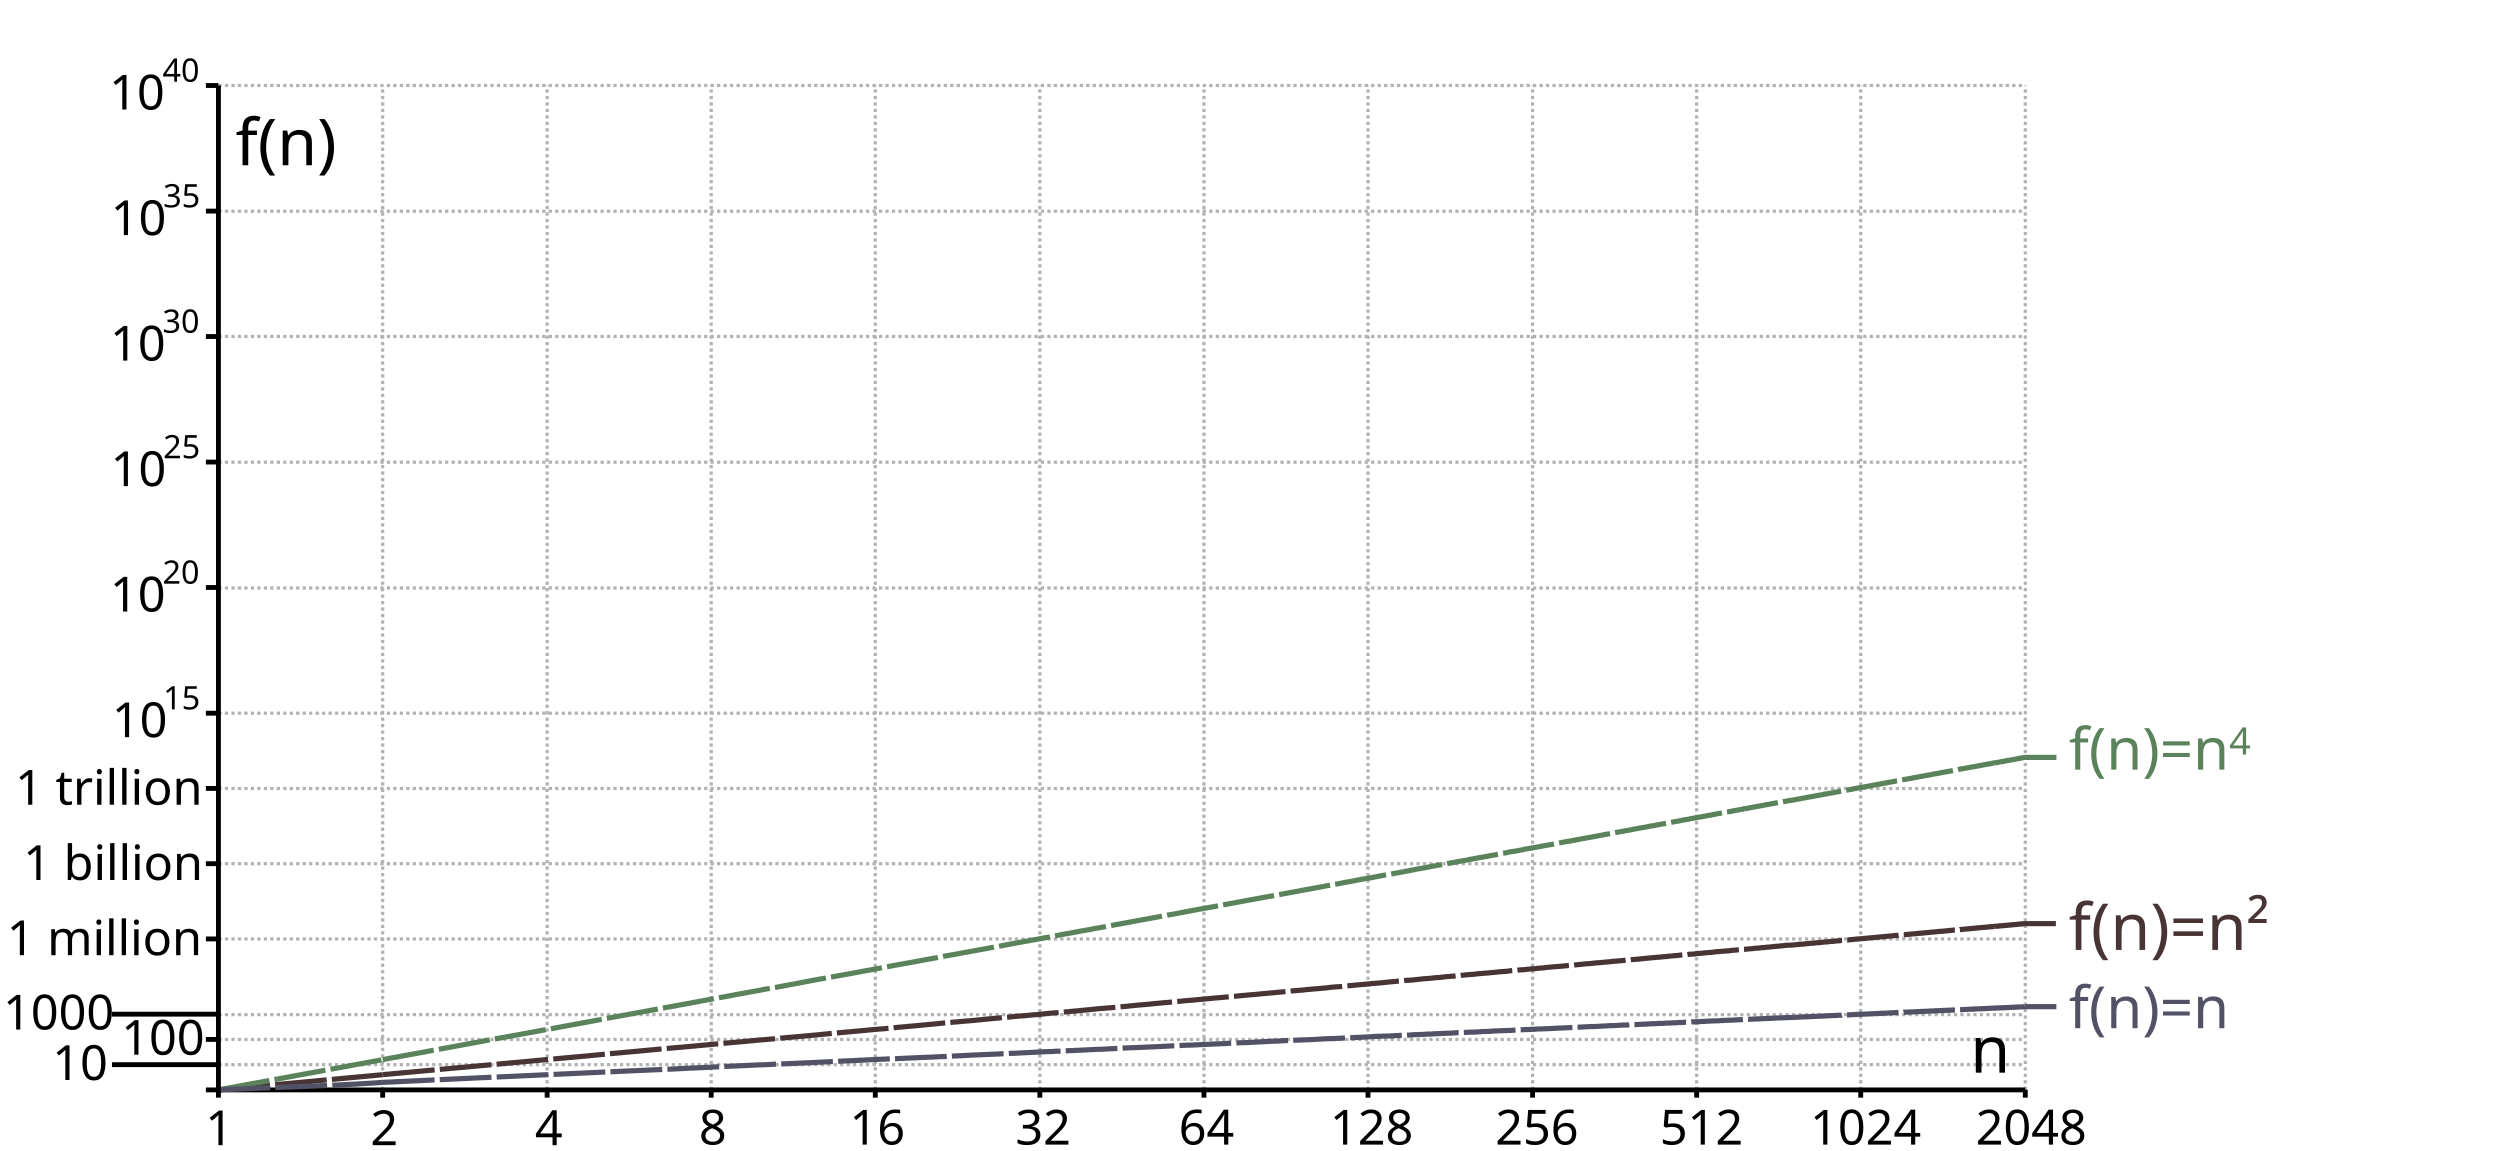
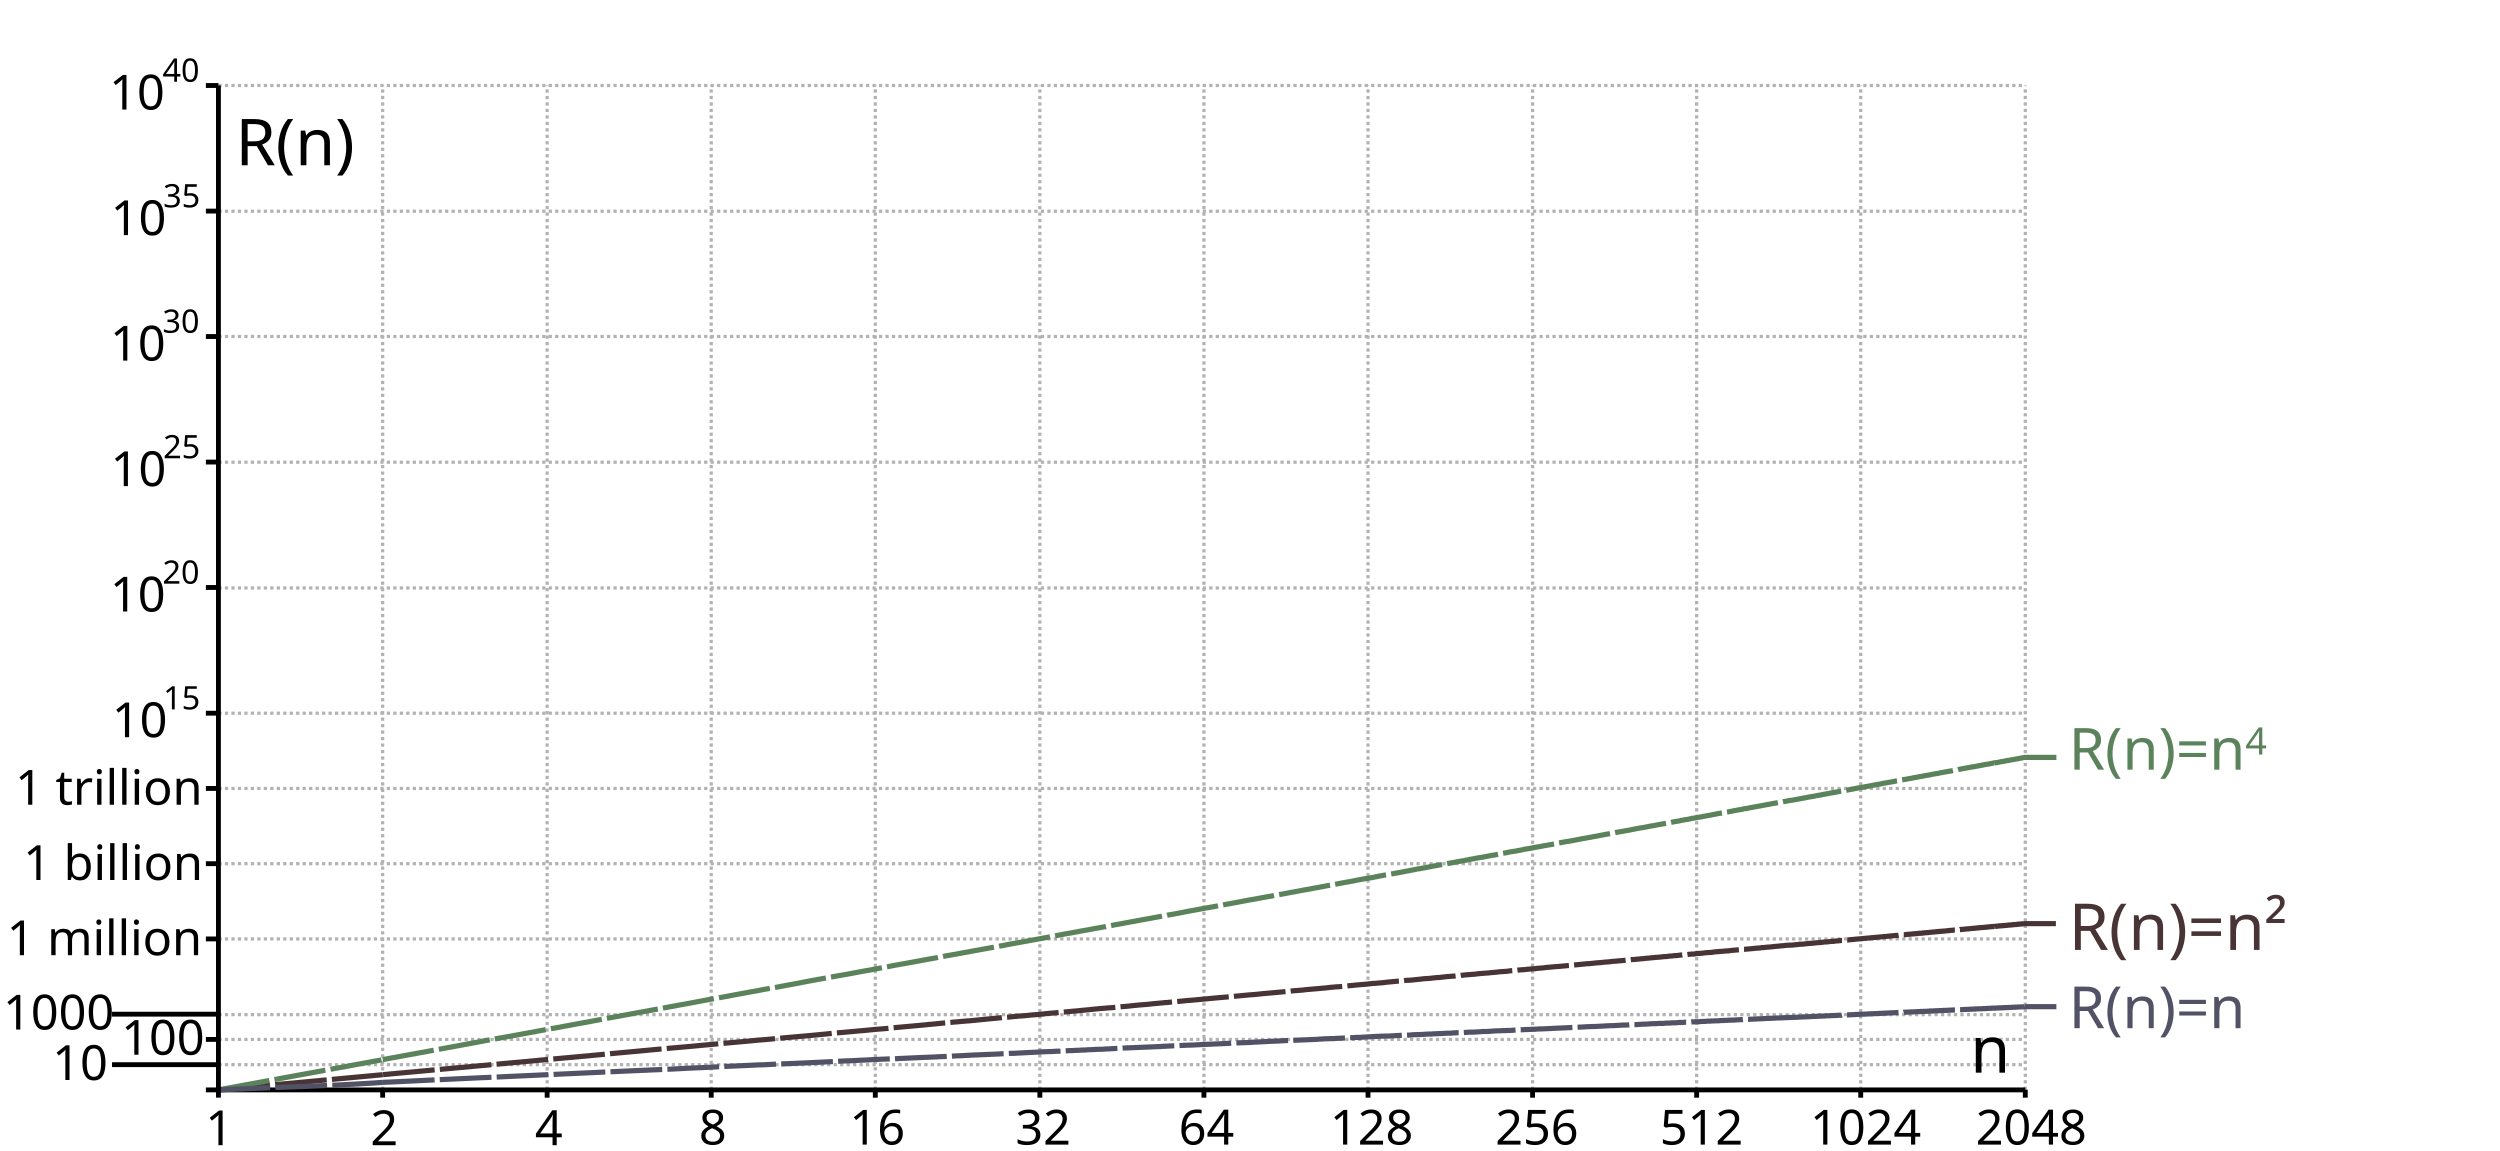
<svg xmlns="http://www.w3.org/2000/svg" height="237pt" viewBox="0 0 515 237" width="515pt">
  <g fill="none">
    <g stroke="#b2b2b2" stroke-dasharray=".667 .667 .667 .667" stroke-width=".667">
      <path d="m417.21 224.52v-206.9" />
      <path d="m44.998 214.12h372.2" />
      <path d="m44.998 219.32h372.2" />
      <path d="m44.998 209.02h372.2" />
      <path d="m44.998 17.614h372.2" />
      <path d="m44.998 43.514h372.2" />
      <path d="m44.998 193.42h372.2" />
      <path d="m44.998 162.42h372.2" />
      <path d="m44.998 121.12h372.2" />
      <path d="m44.998 69.314h372.2" />
      <path d="m44.998 177.92h372.2" />
      <path d="m44.998 146.92h372.2" />
      <path d="m44.998 95.214h372.2" />
      <path d="m78.828 224.52v-206.9" />
      <path d="m112.71 224.52v-206.9" />
      <path d="m146.51 224.52v-206.9" />
      <path d="m180.31 224.52v-206.9" />
      <path d="m214.21 224.52v-206.9" />
      <path d="m248.01 224.52v-206.9" />
      <path d="m281.81 224.52v-206.9" />
      <path d="m315.71 224.52v-206.9" />
      <path d="m349.51 224.52v-206.9" />
      <path d="m383.31 224.52v-206.9" />
    </g>
    <g stroke="#000" stroke-width="1">
      <path d="m42.408 224.52h374.8" />
      <path d="m112.71 226.12v-1.64" />
      <path d="m180.31 226.12v-1.64" />
      <path d="m383.31 226.12v-1.64" />
    </g>
    <g stroke-dasharray="10.668 1.067 10.668 1.067" stroke-width="1.067">
      <path d="m44.998 224.513 2.146-.186c9.994-.946 20-1.863 30-2.784l1.707-.154m338.2-31.12h6.465m-12.61.588.097-.031h.195l.049-.031h.244l.049-.031h.244l.049-.031h.39l.049-.031h.244l.049-.031h.293l.049-.031h.39l.049-.031h.195l.098-.031h.195l.049-.031h.39l.049-.031h.244l.048-.031h.244l.048-.031h.39l.098-.031h.146l.049-.031h.244l.049-.031h.39l.098-.031h.146l.049-.031h.39l.098-.031h.146m-48.33 4.455.195-.031h.146l.146-.031h.098l.292-.031.147-.031h.195l.293-.031.098-.031h.146l.147-.031h.487l.293-.031.244-.031.585-.062.147-.031h.195l.146-.031h.488l.147-.031.292-.031.585-.062h.243l.585-.062.244-.031.293-.031.146-.031h.487l.147-.031.244-.031.585-.062h.39l.146-.031.244-.031.098-.031h.39l.244-.031.146-.031h.146l.244-.031h.244l.243-.031.146-.031h.146l.244-.031h.243l.488-.062.244-.031h.243l.244-.031.243-.031.244-.031h.244l.488-.062h.244l.244-.031.244-.031.244-.031h.244l.195-.031.243-.031h.244l.244-.031.195-.031h.244l.244-.031.195-.031h.244l.195-.031.244-.031h.244l.195-.031.243-.031h.293l.098-.031.146-.031h.341l.244-.031.195-.031h.195l.243-.031.195-.031h.195l.244-.031.244-.031h.195l.098-.031h.293l.244-.031.195-.031h.244l.195-.031.195-.031h.195l.097-.031h.293l.244-.031.195-.031h.195l.098-.031h.293l.243-.031.195-.031h.195l.098-.031h.292l.39-.062h.195l.098-.031h.342l.049-.031h.439l.098-.031.098-.031h.244l.098-.031h.293l.098-.031h.292l.39-.062h.147l.098-.031h.292l.098-.031h.292l.391-.062h.146l.098-.031h.292l.049-.031h.341l.098-.031h.244l.098-.031h.244l.098-.031h.293l.146-.031.195-.031h.195l.049-.031h.293l.049-.031h.293l.097-.031h.244l.098-.031h.244l.098-.031h.244l.098-.031h.292l.049-.031h.293l.049-.031h.292l.049-.031h.292l.098-.031h.195l.097-.031h.244l.098-.031h.244l.049-.031h.293l.098-.031h.195l.097-.031h.244l.098-.031h.243l.049-.031h.243l.098-.031h.244l.098-.031h.195l.098-.031h.244l.098-.031h.39l.098-.031h.195l.098-.031h.244l.049-.031h.244l.049-.031h.244l.098-.031h.244l.049-.031h.39l.049-.031h.292m-332 30.53 1.609-.155c5.609-.488 11.22-1.05 16.83-1.547l1.366-.124 1.414-.124c7.391-.706 14.8-1.349 22.19-2.042l1.317-.124 1.268-.124c4.449-.399 8.92-.818 13.36-1.238l1.804-.154 1.756-.155c2.569-.239 5.136-.48 7.706-.711l2.78-.247 1.366-.124 1.317-.124 1.268-.124 1.22-.093 2.341-.216 2.292-.217 2.195-.186 2.049-.186 2-.185 1.902-.186 1.854-.186 1.756-.154 1.707-.155 1.658-.154.781-.062c1.444-.181 3.056-.278 4.536-.403l.829-.093.927-.093c2.04-.165 4.123-.394 6.145-.557l.829-.093.732-.062.683-.062 1.17-.124 1.024-.093 1.073-.093.537-.062.537-.031.975-.093 1.024-.093.585-.031.585-.062.683-.062c1.481-.141 2.954-.309 4.438-.433l.634-.062.536-.062c.781-.064 1.692-.096 2.439-.217l.488-.031.537-.062c1.264-.033 2.493-.264 3.756-.309l.537-.062.439-.031c.622-.106 1.452-.154 2.097-.216l.39-.031.487-.031.488-.062 1.122-.093 1.073-.093.537-.062.439-.031.39-.031.341-.031 1.171-.124.683-.062.39-.031.488-.062.927-.093.975-.093.439-.031.39-.031.341-.031.293-.031.536-.031.488-.031.243-.031.342-.031.731-.062.829-.093.829-.062.829-.093 1.512-.155 1.512-.124.731-.062.781-.093.732-.062.634-.062.293-.031h.195l.439-.062.39-.031h.244l.244-.031.585-.062 1.366-.124.634-.062 1.219-.124 1.219-.093 2.341-.216 2.244-.216 2.146-.186 2.049-.186 1.951-.186.975-.093.927-.062.927-.093.878-.093 1.756-.155 1.707-.155 1.658-.155.781-.093 2.341-.185.731-.093 2.195-.186.341-.031.342-.031.292-.031.39-.031.439-.031.487-.062.439-.062.439-.031.683-.062.634-.031.683-.062.634-.062.878-.093.342-.031.39-.031.439-.062.78-.062.342-.031.293-.031.536-.031 1.17-.124.537-.062h.292l.293-.031.341-.031.78-.062.342-.031.292-.031.244-.031.244-.031.292-.031.341-.031 1.024-.093.293-.031.243-.031.488-.031.488-.062h.244l.243-.031.292-.031.39-.031h.342l.293-.031.243-.031h.244l.195-.031.244-.031.293-.031.293-.031.341-.031.292-.031.488-.062.878-.062h.195l.243-.031.585-.062.292-.031.293-.031.244-.031h.391l.243-.031.537-.062.537-.062.585-.062h.293l.244-.031.195-.031h.39l.195-.031.243-.031h.292l.293-.031.244-.031.39-.062h.195l.195-.031.488-.062.488-.031.781-.062.488-.031.487-.062.488-.062.439-.031.342-.031.39-.031.439-.031.488-.031.439-.062.439-.031.683-.062.439-.062.439-.031.878-.062h.146l.195-.031h.146l.146-.031.39-.062.439-.031.83-.062.439-.062.39-.031h.146l.146-.031h.293l.39-.031.39-.062.78-.062.78-.062h.147l.146-.031.098-.031h.146l.342-.031.39-.031.732-.062.341-.062.39-.031.732-.062.683-.062.244-.031h.293l.341-.031.342-.031.634-.062 1.366-.124 1.268-.124.633-.062.634-.062.878-.093h.341l.585-.062.585-.062.585-.062.585-.031.536-.062.585-.062.585-.031.536-.062.537-.062.536-.031.537-.062.536-.031.537-.062.488-.062.536-.031.244-.031.244-.031.292-.031h.342l.488-.062.488-.031.487-.062.488-.031.439-.062.488-.031.585-.062.244-.031h.195l.488-.062.439-.031h.195l.244-.031.293-.031.293-.031.244-.031h.195l.439-.031.39-.062.244-.031h.292l.244-.031.195-.031.439-.031h.195l.195-.031.244-.031.293-.031.195-.031h.195l.195-.031h.439l.292-.031.39-.062.195-.031h.195l.244-.031h.439l.585-.093.195-.031h.244l.78-.062.195-.031.243-.031.39-.031.195-.031h.244l.39-.031h.146l.39-.062.244-.031.146-.031h.195l.195-.031h.244l.146-.031h.195l.195-.031h.244l.195-.031h.146l.146-.031h.195l.195-.031h.439l.147-.031.39-.062.341-.031.39-.031.342-.031.39-.031.341-.031.195-.031h.195l.147-.031h.146l.195-.031h.195l.341-.031.39-.031.341-.031.683-.062.147-.031h.146l.195-.031h.195l.146-.031h.342l.195-.031.195-.031.146-.031h.439l.195-.031.146-.031h.146l.195-.031h.195l.342-.031.292-.031.341-.031.195-.031h.146l.097-.031h.146l.147-.031h.195l.342-.031.292-.031.146-.031h.195l.293-.031.292-.031.146-.031h.195l.293-.031h.293l.292-.031" stroke="#483434" />
      <path d="m44.998 224.513 2.146-.402c10-1.828 20-3.666 30-5.506l1.707-.309m338.3-62.27h6.465m-12.76 1.145.146-.031.146-.031h.146l.146-.031.147-.031.146-.031.147-.031.146-.031.146-.031.146-.031h.146l.146-.031.098-.031h.097l.049-.031h.049l.147-.031.098-.031h.097l.049-.031h.049l.146-.031.098-.031h.195l.147-.031.146-.031.146-.031.146-.031.146-.031h.146l.147-.031.146-.031.147-.031.146-.031.146-.031h.098l.146-.031.147-.031.146-.031.146-.031.146-.031.146-.031h.097l.146-.031.147-.031.146-.031.146-.031h.098m-48.33 8.878.195-.031.293-.062h.098l.292-.062.147-.031.195-.031.293-.062.098-.031h.146l.147-.031.195-.031.585-.124.244-.031.585-.124.147-.031.195-.031.146-.031h.146l.195-.062.146-.031h.147l.292-.062.585-.124.243-.031.293-.062.292-.031.244-.062.293-.062.146-.031h.146l.195-.062.146-.031h.147l.244-.062.293-.062.292-.031.244-.062.146-.031h.146l.244-.062.098-.031h.097l.147-.031.146-.031.244-.031.146-.031.146-.031.244-.031.244-.062.243-.031.292-.062.244-.031.243-.062.244-.031.244-.062.244-.031.243-.062.244-.031.243-.062.244-.031.244-.062.244-.031.244-.062.488-.062.244-.062.244-.031.244-.062.195-.031.243-.031.244-.062.244-.031.195-.031.244-.062.244-.031.195-.062.244-.031.195-.031.244-.062.244-.031.195-.031.243-.031.195-.062.098-.031h.098l.292-.062.098-.031h.097l.244-.031.195-.031.195-.062.243-.031.391-.062.244-.062.244-.031.195-.031.195-.062.195-.031.244-.031.195-.031.244-.062.195-.031.195-.031.195-.031.195-.062.195-.031.244-.031.195-.031.195-.031.195-.062.195-.031.243-.031.195-.031.195-.031.195-.062.195-.031.39-.062.195-.031.244-.062.195-.031.146-.031.195-.031.146-.031h.098l.098-.031h.049l.195-.031.195-.062.195-.031.195-.031.195-.031.39-.062.147-.031.195-.031.195-.062.39-.062.391-.062.146-.031.39-.062h.049l.195-.062.146-.031.098-.031h.049l.39-.062.146-.031.39-.062.146-.031.39-.062.146-.031.098-.031h.097l.146-.031.195-.031.195-.031.146-.031.195-.062h.146l.195-.062.146-.031h.195l.098-.031.097-.031.147-.031.098-.031h.098l.146-.031.098-.031h.098l.147-.031.098-.031h.097l.146-.031.146-.031.097-.031h.098l.146-.031.098-.031h.097l.293-.062.098-.031h.097l.146-.031.146-.031.097-.031h.244l.195-.062h.146l.146-.031.146-.031.098-.031h.098l.147-.031.098-.031h.098l.048-.031h.049l.098-.031h.098l.146-.031.098-.031h.098l.049-.031h.049l.098-.031h.097l.293-.062.098-.031h.097l.147-.031.146-.031h.146l.146-.031.146-.031.098-.031h.098l.146-.031.147-.031.146-.031.293-.062.097-.031h.098m-332 61.13 1.609-.309c5.611-1.029 11.23-2.039 16.83-3.093l1.366-.247 1.414-.278c7.419-1.299 14.79-2.716 22.19-4.052l1.317-.247 1.268-.247c4.452-.82 8.914-1.617 13.36-2.444l1.804-.34 1.756-.309c2.56-.466 5.131-.998 7.706-1.423l2.78-.526 1.366-.247 1.317-.248 1.268-.216 1.22-.247 2.341-.402 2.292-.433 2.195-.402 2.049-.402 2-.371 1.902-.34 1.854-.34 1.756-.309 1.707-.309 1.658-.309.781-.154c1.531-.226 2.997-.583 4.536-.835l.829-.154.927-.186c2.017-.338 4.137-.738 6.145-1.114l.829-.154.732-.124.683-.124.585-.124.585-.093 1.024-.216 1.073-.186 1.073-.185.975-.186 1.024-.186.585-.093.585-.124.683-.124c1.475-.278 2.957-.538 4.438-.804l.634-.124.536-.093c.741-.149 1.709-.362 2.439-.464l.488-.093.537-.093c1.239-.225 2.517-.468 3.756-.681l.537-.093.439-.093c.71-.099 1.399-.269 2.097-.371l.39-.093.487-.093.488-.093 1.122-.216 1.609-.279.439-.093.39-.062.341-.062.585-.124.585-.093.683-.124.39-.062.488-.093.927-.186.975-.155.439-.093.39-.062.341-.062.293-.062.536-.093.488-.093.243-.062.342-.062.731-.124 2.488-.464 3.024-.557.731-.124.781-.154.732-.124.634-.124.293-.062.195-.031.439-.093.39-.062.244-.031.244-.062.585-.093 1.366-.247.634-.124 1.219-.247 1.219-.217 2.341-.433 2.244-.402 2.146-.402 2.049-.371 2.926-.557.927-.155 1.805-.34 1.756-.309 1.707-.309 1.658-.309.781-.155.78-.124 1.561-.309.731-.124.732-.123.732-.155.732-.124.341-.062.342-.062.292-.062.39-.062.439-.093.487-.093.439-.062.439-.093.683-.124.634-.124.683-.124.634-.124.585-.093.293-.062.342-.062.39-.062.439-.093.39-.093.39-.062.342-.062.293-.062.536-.093 1.17-.185.537-.093.585-.124.341-.062.39-.093.39-.062.342-.062.292-.062.244-.031.244-.031.292-.062 1.366-.247.293-.062.243-.031.488-.093.488-.093.244-.031.243-.062.292-.062.39-.062.342-.062.293-.062.243-.062.244-.031.195-.031.244-.062.585-.124.341-.031.292-.062.488-.093.439-.062.439-.093.195-.031.243-.062.585-.124.292-.031.293-.062.244-.031.195-.062.195-.031.243-.031.537-.093.537-.093.585-.124.293-.031.244-.062.195-.031.39-.062.195-.031.243-.062.292-.062.293-.031.244-.062.39-.062.195-.031.195-.031.975-.186.391-.093.39-.062.975-.185.488-.093.439-.062.342-.062.39-.062.439-.093.488-.093.439-.093.439-.062.683-.124.878-.185.439-.093.439-.062.146-.031.195-.031.292-.062.39-.093.439-.062.83-.124.439-.093.39-.062.146-.031.146-.031.293-.062.39-.093 1.17-.186.39-.093.39-.062.293-.062h.098l.146-.031.342-.062.39-.062.732-.155 1.463-.247.683-.124.244-.062.293-.062.683-.124.634-.124.683-.124.683-.093 1.902-.371.634-.124.585-.093.292-.062.341-.062.585-.093.292-.062.293-.062.585-.093.585-.124.536-.093.293-.062.293-.062.585-.093.536-.093.537-.093.243-.062.293-.062.537-.093 1.073-.186.488-.093.536-.093.244-.031.244-.062.292-.062.342-.062.244-.062.244-.031.488-.093.487-.093.488-.062.439-.093.488-.093.585-.123.244-.031.195-.031.244-.031.244-.062.439-.093.195-.031.244-.031.585-.124.244-.031.195-.031.244-.062.585-.093.244-.062.292-.062.244-.031.195-.031.243-.062.195-.031.39-.062.244-.031.293-.062.195-.062.195-.031.39-.062.244-.062.292-.031.195-.031.195-.031.195-.031.195-.062.244-.062.243-.031.39-.062.391-.062.195-.062.244-.031.39-.062.39-.062.195-.062.243-.031.39-.062.195-.062.244-.031.39-.062.146-.031.195-.031.195-.062.244-.031.146-.031.195-.031.195-.062.244-.031.146-.031.195-.031.195-.031.244-.031.195-.031.293-.062.195-.031.195-.062.244-.031.195-.031.147-.031.39-.062.341-.062.195-.062.195-.031.342-.062.39-.062.341-.062.39-.062.293-.062.195-.062.195-.031.146-.031h.195l.195-.031.195-.062.341-.062.342-.062.341-.062.293-.062.195-.031.195-.031.292-.062.195-.031.195-.031.342-.062.293-.062.146-.031.195-.031.292-.062.195-.031.195-.031.342-.062.292-.062.341-.062.195-.031.146-.031.097-.031h.146l.147-.031.195-.031.342-.062.292-.062.146-.031.195-.031.293-.062.292-.031.146-.031.195-.031.585-.124.292-.062" stroke="#5b835b" />
      <path d="m44.998 224.513 2.146-.093c9.997-.446 20.02-.688 30-1.33l1.707-.124m338.3-15.59h6.465m-12.76.309h.146l.049-.031h.537l.048-.031h.683l.049-.031h.537l.049-.031h.731l.049-.031h.634l.049-.031h.683l.048-.031h.488l.049-.031h.683l.049-.031h.634l.098-.031m-48.33 2.227h.341l.146-.031h.732l.146-.031h.39l.147-.031h.487l.146-.031h.683l.146-.031h.488l.146-.031h.342l.146-.031h.732l.146-.031h.39l.147-.031h.683l.146-.031h.439l.098-.031h.634l.147-.031h.439l.098-.031h.683l.098-.031h.39l.097-.031h.683l.098-.031h.683l.147-.031h.341l.098-.031h.634l.097-.031h.634l.098-.031h.39l.098-.031h.634l.098-.031h.634l.146-.031h.536l.098-.031h.585l.098-.031h.585l.098-.031h.585l.146-.031h.536l.098-.031h.585l.098-.031h.536l.098-.031h.536l.098-.031h.585l.098-.031h.488l.098-.031h.78l.098-.031h.487l.098-.031h.537l.098-.031h.488l.097-.031h.732l.098-.031h.488l.098-.031h.683l.097-.031h.488l.098-.031h.683l.097-.031h.488l.049-.031h.683l.098-.031h.488l.048-.031h.634l.098-.031h.683l.048-.031h.634l.098-.031h.439l.098-.031h.634l.049-.031h.634l.048-.031h.634l.098-.031h.585l.098-.031h.585l.049-.031h.585l.098-.031h.585l.049-.031h.585l.049-.031h.634l.048-.031h.683l.098-.031h.585l.098-.031h.488l.049-.031h.585l.048-.031h.585m-332 15.28 1.609-.062c5.594-.308 11.23-.512 16.83-.804l1.366-.062 1.414-.062c7.397-.344 14.79-.7 22.19-1.021l1.317-.062 1.268-.062c4.452-.185 8.914-.415 13.36-.588l1.804-.093 1.756-.093c2.544-.115 5.174-.215 7.706-.371l2.78-.124 1.366-.062 1.317-.062 1.268-.062 1.22-.031 2.341-.124 2.292-.093 2.195-.093 2.049-.093 2-.093 1.902-.093 1.854-.093 1.756-.093 1.707-.062 1.658-.093.781-.031c1.517-.062 3.003-.18 4.536-.216l.829-.031.927-.031c2.023-.135 4.134-.152 6.145-.279l.829-.031.732-.031.683-.031 1.17-.062 1.024-.031 2.146-.124.975-.031 1.024-.062 1.17-.062.683-.031c1.479-.069 2.96-.115 4.438-.186l.634-.031.536-.031c.823.018 1.552-.128 2.439-.093l.488-.031.537-.031c1.252-.062 2.504-.119 3.756-.186l.537-.031.439-.031c.699-0 1.395-.074 2.097-.062l.39-.031.487-.031h.488l1.122-.062 1.073-.062h.537l.439-.031.39-.031h.341l.585-.031.585-.031h.341l.342-.031.39-.031h.488l.927-.062.975-.031h.439l.39-.031.341-.031h.293l.536-.031.488-.031h.243l.342-.031.731-.031.829-.062 1.659-.062 3.024-.124.731-.031.781-.031.732-.031.634-.031h.293l.195-.031.439-.031h.39l.244-.031h.244l.585-.031 1.366-.062.634-.031 1.219-.062 1.219-.031 1.17-.062 1.171-.062 2.244-.093 2.146-.093 2.049-.123 2.926-.093.927-.062 1.805-.093 1.756-.093 1.707-.062.829-.062.829-.031 1.561-.062 1.561-.062 2.926-.123.341-.031.342-.031h.292l.39-.031.439-.031h.487l.439-.031h.781l.341-.031.634-.031.683-.031.634-.031.585-.031.293-.031h.732l.439-.031.39-.031h.732l.293-.031.536-.031 1.17-.062.537-.031.292-.031h.293l.341-.031h.39l.39-.031h.634l.244-.031h.878l.342-.031h.341l.342-.031.293-.031h.243l.975-.062h.78l.39-.031h.342l.293-.031.243-.031h.244l.195-.031h.536l.293-.031h.634l.488-.031.878-.062h.732l.292-.031.292-.031h.537l.195-.031h.439l1.073-.062.585-.031h.732l.39-.062h.439l.292-.031h.927l.195-.031h.195l.975-.062.391-.031h.878l.487-.031.488-.031.439-.031.342-.031h.829l.488-.031.878-.062.341-.031h.341l.439-.031h.439l.439-.031h.585l.195-.031h.682l.439-.031.83-.062.439-.031h.537l.146-.031h.293l.39-.031h.39l.78-.031.39-.031h.537l.146-.031h.244l.342-.031h.39l2.195-.093.341-.031h.341l.244-.031h.293l.341-.031h.342l.634-.031 1.366-.062 2.536-.124.585-.031.292-.031h.341l.585-.031h.585l1.17-.062.536-.031.585-.031.585-.031.536-.031h.537l2.146-.124h.488l.536-.031.244-.031h.244l.292-.031h.83l1.463-.093h.439l.488-.031.293-.031h.292l.244-.031h.683l.439-.031.195-.031h1.073l.195-.031.439-.031h.634l.292-.031.244-.031h.829l.195-.031.244-.031h.878l.195-.031.244-.031h.878l.195-.031.244-.031h.633l.195-.031h.634l.78-.062h.439l.39-.031.195-.031h.634l.146-.031h.634l.146-.031h.78l.195-.031.195-.031h.585l.146-.031h.634l.195-.031h.537l.146-.031h.585l.342-.031.39-.031h.341l.195-.031h.487l.195-.031h.537l.195-.031h.536l.146-.031h.537l.147-.031h.536l.146-.031h.536l.195-.031h.439l.146-.031h.488l.195-.031h.537l.146-.031h.488l.195-.031h.39l.147-.031h.829l.146-.031h.488l.146-.031h.488l.147-.031h.439l.146-.031h.146" stroke="#525266" />
    </g>
    <g stroke="#000" stroke-width="1">
      <path d="m349.51 226.12v-1.64" />
      <path d="m78.828 226.12v-1.64" />
      <path d="m146.51 226.12v-1.64" />
      <path d="m315.71 226.12v-1.64" />
      <path d="m281.81 226.12v-1.64" />
      <path d="m248.01 226.12v-1.64" />
      <path d="m214.21 226.12v-1.64" />
      <path d="m417.21 226.12v-1.64" />
    </g>
  </g>
  <g font-family="Calibri">
    <text x="242.82" y="235.783">
      <tspan font-family="Calibri" font-size="10">64</tspan>
    </text>
    <text x="273.983" y="235.783">
      <tspan font-family="Calibri" font-size="10">128</tspan>
    </text>
    <text x="175.013" y="235.783">
      <tspan font-family="Calibri" font-size="10">16</tspan>
    </text>
    <text x="209.164" y="235.788">
      <tspan font-family="Calibri" font-size="10">32</tspan>
    </text>
    <text x="308.022" y="235.783">
      <tspan font-family="Calibri" font-size="10">256</tspan>
    </text>
    <text x="341.935" y="235.783">
      <tspan font-family="Calibri" font-size="10">512</tspan>
    </text>
    <text x="372.891" y="235.783">
      <tspan font-family="Calibri" font-size="10">1024</tspan>
    </text>
    <text x="406.995" y="235.783">
      <tspan font-family="Calibri" font-size="10">2048</tspan>
    </text>
  </g>
  <text x="200.152" y="8.972">
    <tspan x="200.152" y="44.363" />
  </text>
  <g font-family="Calibri">
    <text x="405.874" y="220.963">
      <tspan font-family="Calibri" font-size="13.333">n</tspan>
    </text>
-     <text fill="#525266" x="426.173" y="211.81">f(n)=n</text>
+     <text fill="#525266" x="426.173" y="211.81">R(n)=n</text>
    <text fill="#483434" x="426.148" y="195.689">
-       <tspan fill="#483434" font-family="Calibri" font-size="13.333">f(n)=n²</tspan>
+       <tspan fill="#483434" font-family="Calibri" font-size="13.333">R(n)=n²</tspan>
    </text>
-     <text fill="#5b835b" x="426.173" y="158.556">f(n)=n<tspan baseline-shift="super" fill="#5b835b" font-size="65%">4</tspan>
+     <text fill="#5b835b" x="426.173" y="158.556">R(n)=n<tspan baseline-shift="super" fill="#5b835b" font-size="65%">4</tspan>
    </text>
    <text x="143.976" y="235.783">
      <tspan font-family="Calibri" font-size="10">8</tspan>
    </text>
    <text x="110.201" y="235.905">
      <tspan font-family="Calibri" font-size="10">4</tspan>
    </text>
    <text x="76.294" y="235.905">
      <tspan font-family="Calibri" font-size="10">2</tspan>
    </text>
    <text x="22.665" y="125.975">
      <tspan font-family="Calibri" font-size="10">10</tspan>
    </text>
    <text x="33.472" y="120.246">
      <tspan font-family="Calibri" font-size="6.667">20</tspan>
    </text>
    <text x="22.805" y="100.139">
      <tspan font-family="Calibri" font-size="10">10</tspan>
    </text>
    <text x="33.612" y="94.41">
      <tspan font-family="Calibri" font-size="6.667">25</tspan>
    </text>
    <text x="22.685" y="74.279">
      <tspan font-family="Calibri" font-size="10">10</tspan>
    </text>
    <text x="33.472" y="68.55">
      <tspan font-family="Calibri" font-size="6.667">30</tspan>
    </text>
    <text x="22.825" y="48.439">
      <tspan font-family="Calibri" font-size="10">10</tspan>
    </text>
    <text x="33.612" y="42.71">
      <tspan font-family="Calibri" font-size="6.667">35</tspan>
    </text>
    <text x="22.503" y="22.569">
      <tspan font-family="Calibri" font-size="10">10</tspan>
    </text>
    <text x="33.472" y="16.84">
      <tspan font-family="Calibri" font-size="6.667">40</tspan>
    </text>
    <text x="10.775" y="222.479">
      <tspan font-family="Calibri" font-size="10">10</tspan>
    </text>
    <text x="24.979" y="217.279">
      <tspan font-family="Calibri" font-size="10">100</tspan>
    </text>
    <text x=".638" y="212.079">
      <tspan font-family="Calibri" font-size="10">1000</tspan>
    </text>
    <text x="1.4" y="196.774">
      <tspan font-family="Calibri" font-size="10">1 million</tspan>
    </text>
    <text x="4.794" y="181.274">
      <tspan font-family="Calibri" font-size="10">1 billion</tspan>
    </text>
    <text x="3.109" y="165.774">
      <tspan font-family="Calibri" font-size="10">1 trillion</tspan>
    </text>
  </g>
  <path d="m44.998 208.92h-21.92" fill="none" stroke="#000" stroke-width="1" />
  <path d="m44.998 219.32h-21.92" fill="none" stroke="#000" stroke-width="1" />
  <g font-family="Calibri">
    <text x="23.049" y="151.859">
      <tspan font-family="Calibri" font-size="10">10</tspan>
    </text>
    <text x="33.612" y="146.129">
      <tspan font-family="Calibri" font-size="6.667">15</tspan>
    </text>
    <text x="42.31" y="235.905">
      <tspan font-family="Calibri" font-size="10">1</tspan>
    </text>
    <text font-size="13.067" x="48.513" y="34.045">
-       <tspan font-family="Calibri" font-size="13.333">f(n)</tspan>
+       <tspan font-family="Calibri" font-size="13.333">R(n)</tspan>
    </text>
  </g>
  <g fill="none" stroke="#000" stroke-width="1">
    <path d="m44.998 17.613v208.5" />
    <path d="m44.998 17.614h-2.585" />
    <path d="m44.998 43.484h-2.585" />
    <path d="m44.998 69.324h-2.585" />
    <path d="m44.998 95.184h-2.585" />
    <path d="m44.998 121.02h-2.585" />
    <path d="m44.998 146.92h-2.585" />
    <path d="m44.998 162.42h-2.585" />
    <path d="m44.998 177.92h-2.585" />
    <path d="m44.998 193.42h-2.585" />
    <path d="m44.998 214.12h-2.585" />
  </g>
</svg>
